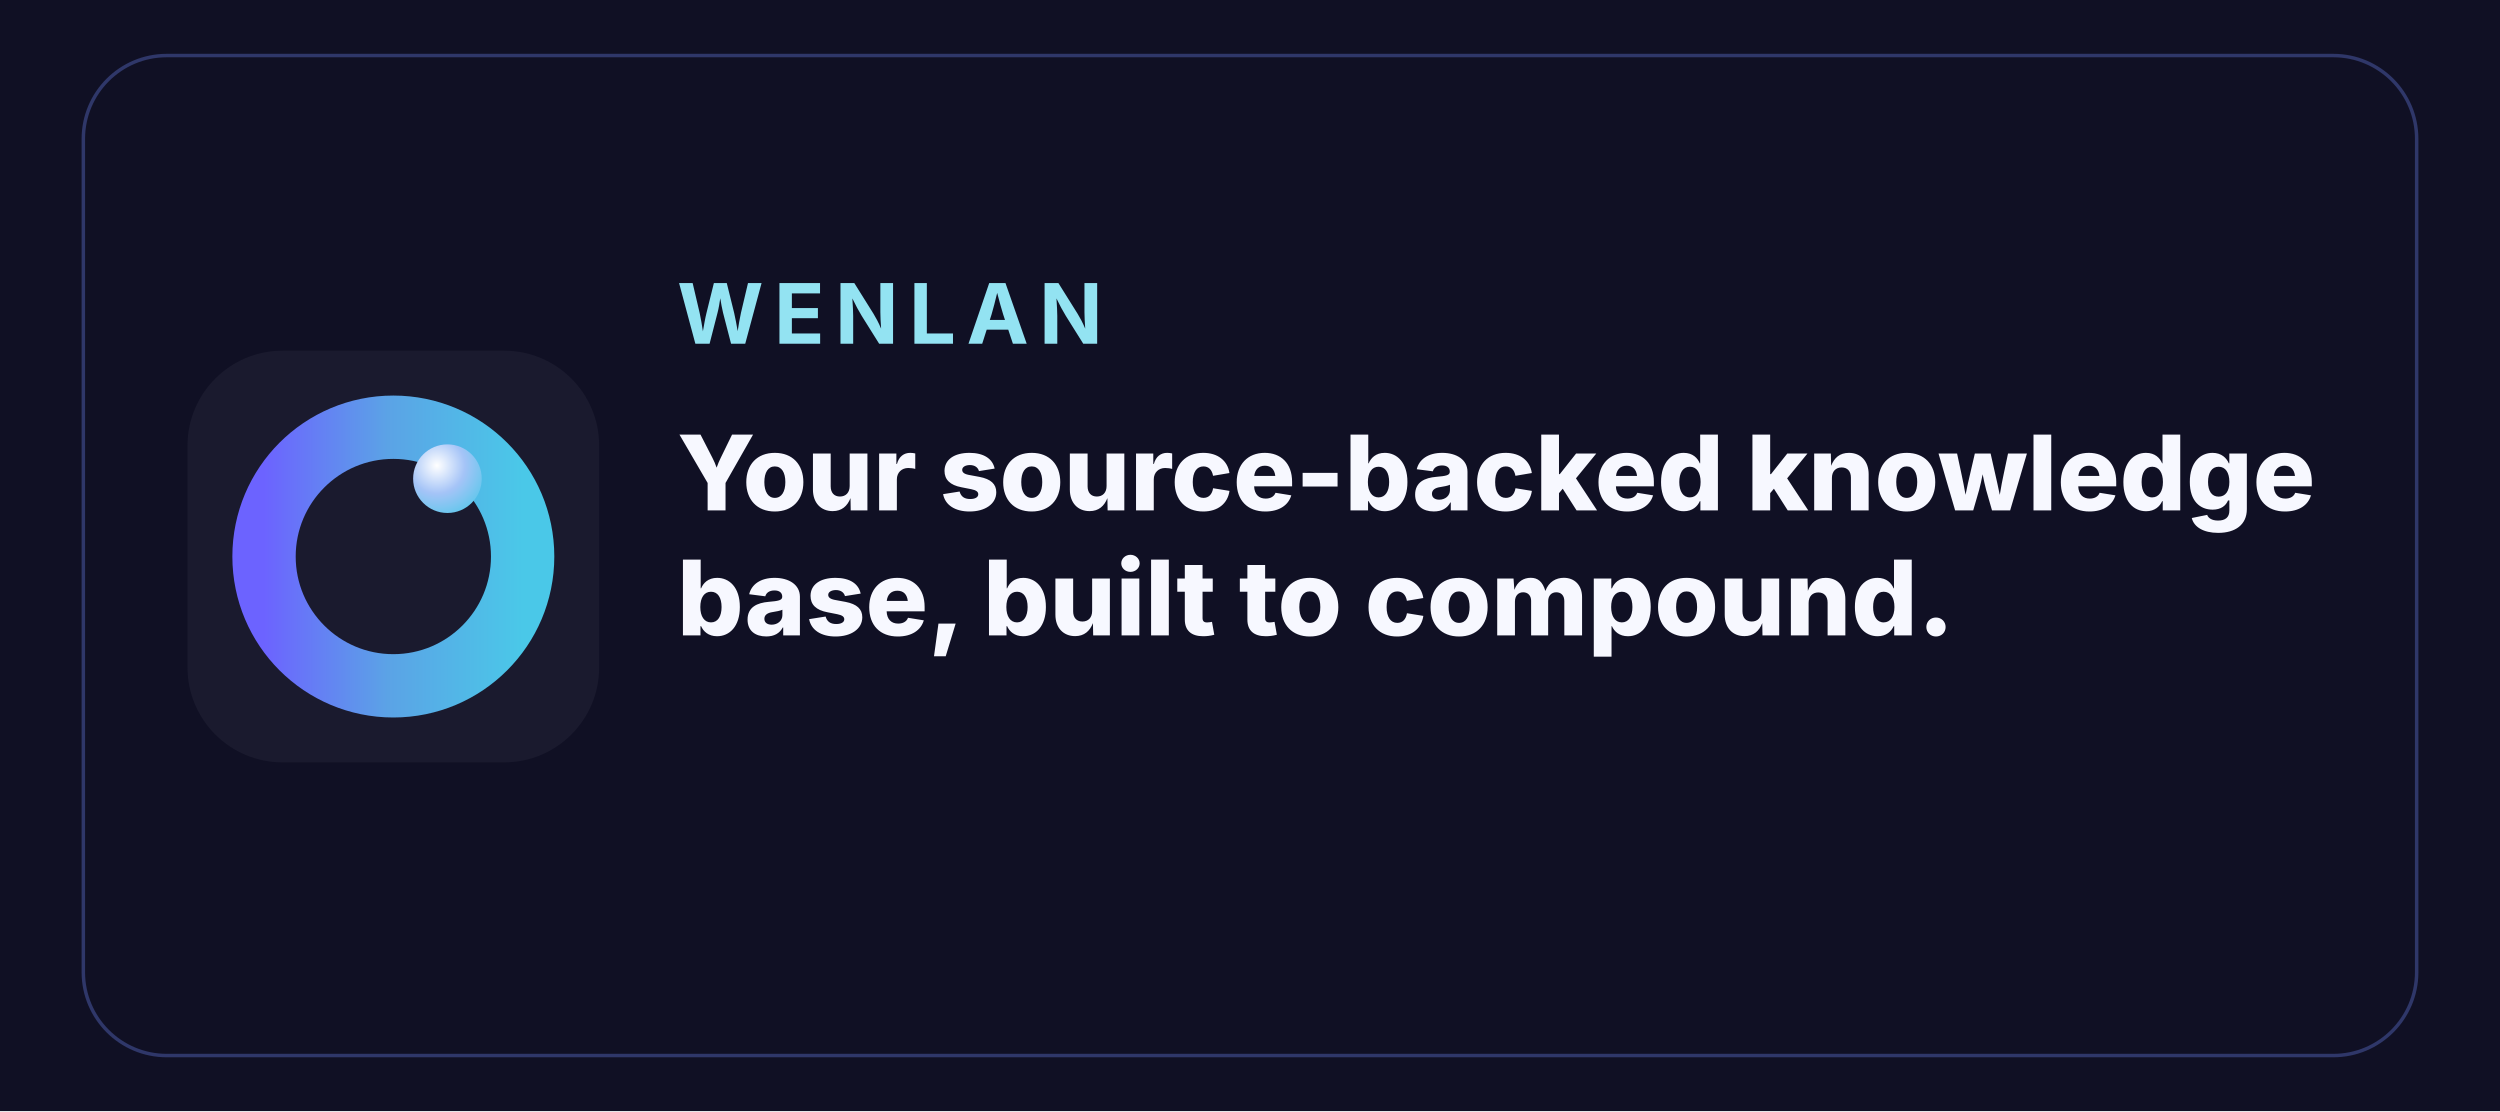
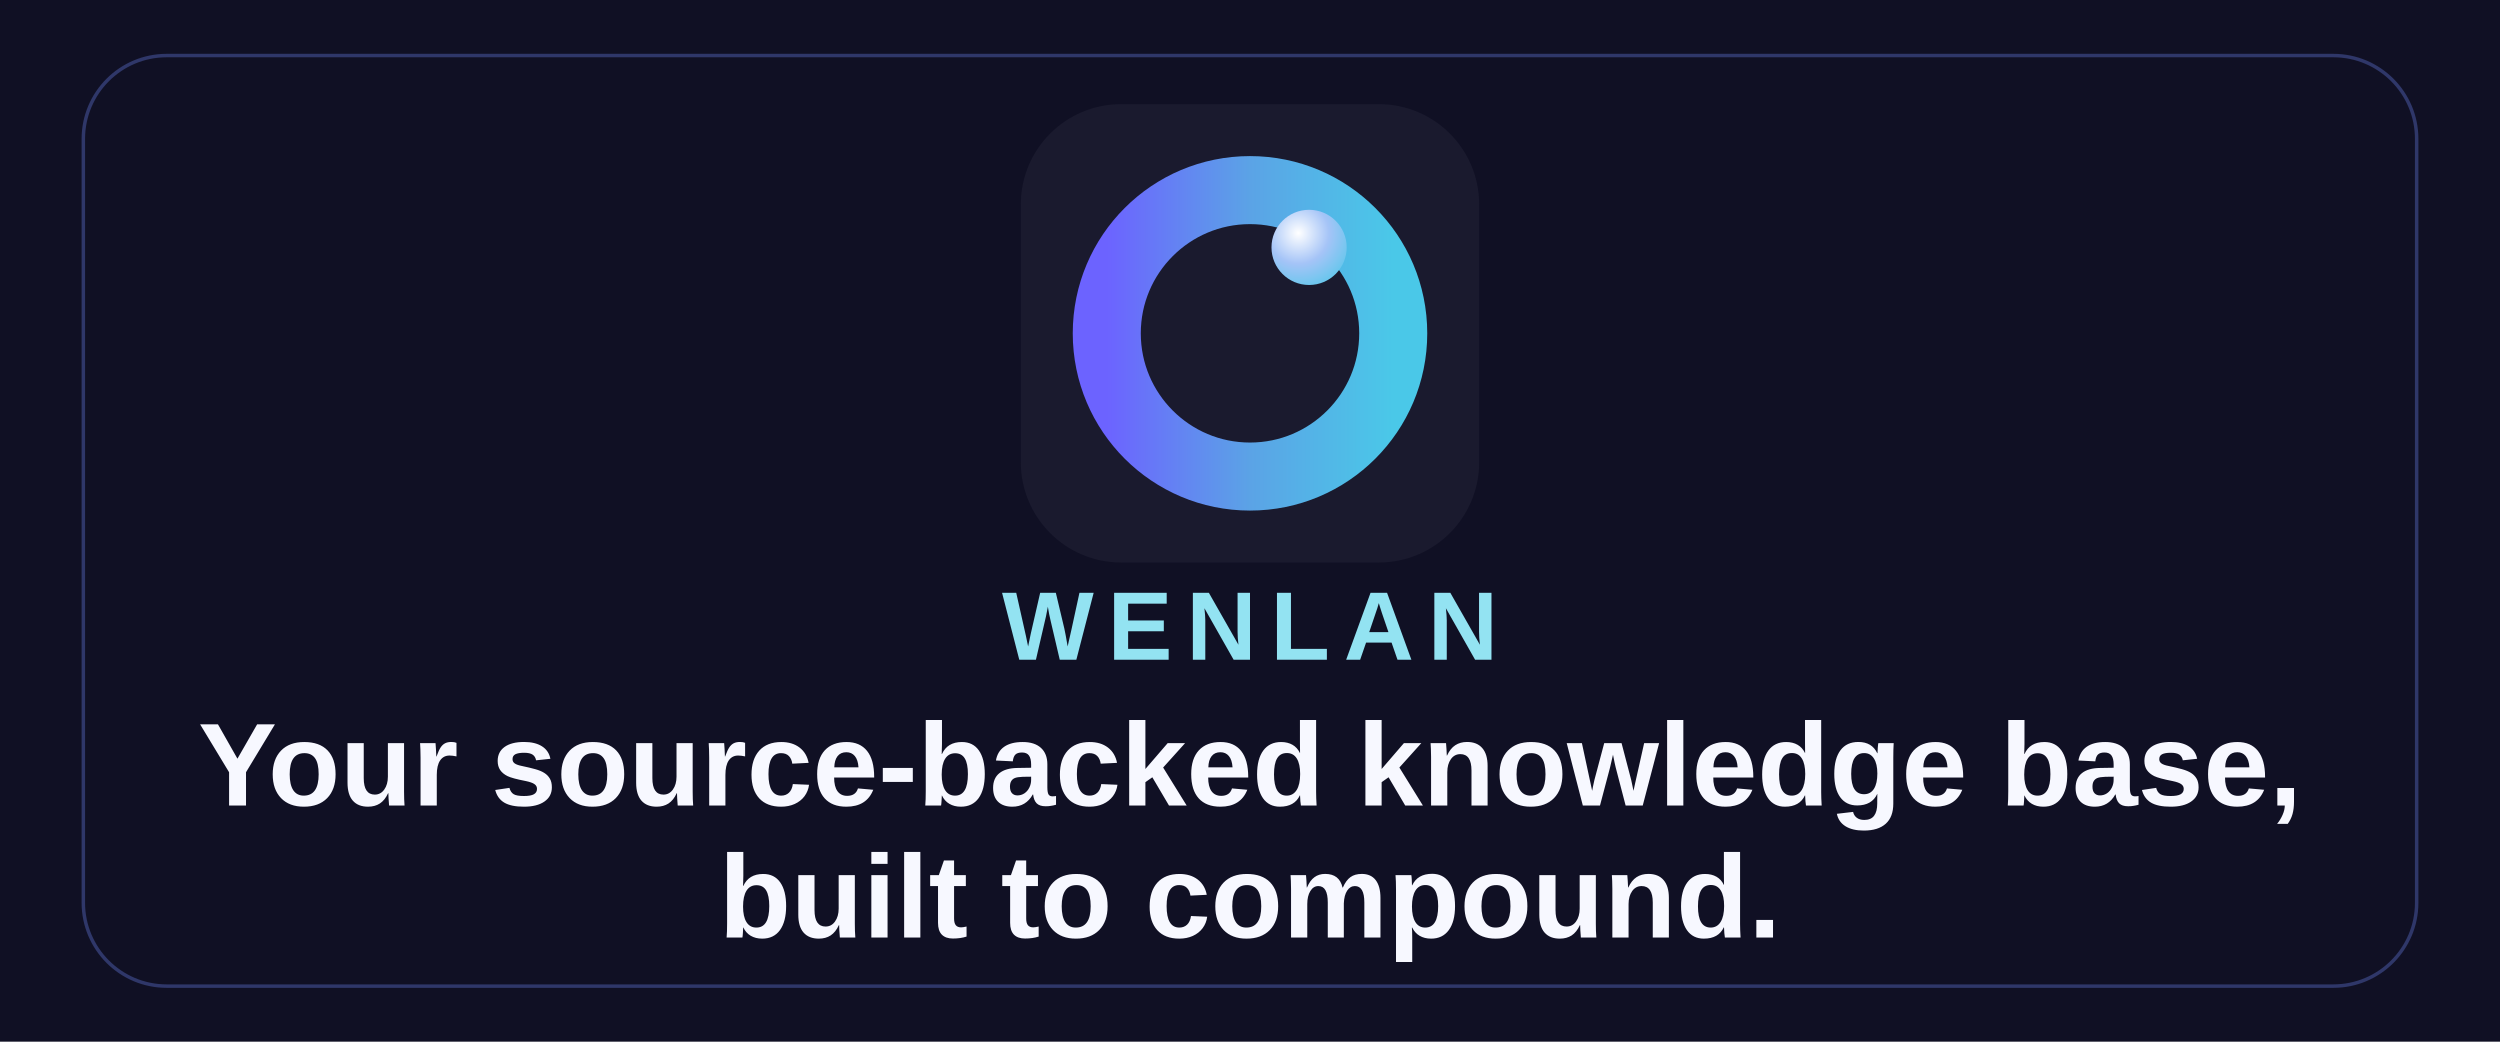
- <svg xmlns="http://www.w3.org/2000/svg" width="720" height="320" viewBox="0 0 720 320" fill="none" role="img" aria-labelledby="title desc">
-   <rect width="720" height="320" fill="#101024" />
-   <rect x="24" y="16" width="672" height="288" rx="24" fill="#101024" stroke="#2F3769" />
-   <g transform="translate(54 101) scale(0.38)">
-     <rect width="312" height="312" rx="72" fill="#1A1A2E" />
-     <circle cx="156" cy="156" r="98" stroke="url(#ring)" stroke-width="48" />
-     <circle cx="197" cy="97" r="26" fill="url(#orb)" />
+ <svg xmlns="http://www.w3.org/2000/svg" width="720" height="300" viewBox="0 0 720 300" fill="none" role="img" aria-labelledby="title desc">
+   <rect width="720" height="300" fill="#101024" />
+   <rect x="24" y="16" width="672" height="268" rx="24" fill="#101024" stroke="#2F3769" />
+   <g transform="translate(294 30) scale(0.2578125)">
+     <rect width="512" height="512" rx="112" fill="#1A1A2E" />
+     <circle cx="256" cy="256" r="160" fill="none" stroke="url(#banner-mobile-ring)" stroke-width="76" />
+     <circle cx="322" cy="160" r="42" fill="url(#banner-mobile-orb)" />
  </g>
-   <g transform="translate(195 77)">
-     <text x="0" y="22" fill="#93E3F2" font-family="Inter, ui-sans-serif, system-ui, -apple-system, BlinkMacSystemFont, 'Segoe UI', sans-serif" font-size="24" font-weight="700" letter-spacing="3">
-       WENLAN
-     </text>
-     <text x="0" y="70" fill="#F7F8FF" font-family="Inter, ui-sans-serif, system-ui, -apple-system, BlinkMacSystemFont, 'Segoe UI', sans-serif" font-size="30" font-weight="760" letter-spacing="0">
-       Your source-backed knowledge
-     </text>
-     <text x="0" y="106" fill="#F7F8FF" font-family="Inter, ui-sans-serif, system-ui, -apple-system, BlinkMacSystemFont, 'Segoe UI', sans-serif" font-size="30" font-weight="760" letter-spacing="0">
-       base, built to compound.
-     </text>
-   </g>
+   <text x="360" y="190" fill="#93E3F2" font-family="Arial, &quot;Helvetica Neue&quot;, sans-serif" font-size="28" font-weight="700" text-anchor="middle" letter-spacing="4">WENLAN</text>
+   <text x="360" y="232" fill="#F7F8FF" font-family="Arial, &quot;Helvetica Neue&quot;, sans-serif" font-size="34" font-weight="700" text-anchor="middle">Your source-backed knowledge base,</text>
+   <text x="360" y="270" fill="#F7F8FF" font-family="Arial, &quot;Helvetica Neue&quot;, sans-serif" font-size="34" font-weight="700" text-anchor="middle">built to compound.</text>
  <defs>
-     <linearGradient id="ring" x1="58" y1="156" x2="254" y2="156" gradientUnits="userSpaceOnUse">
+     <linearGradient id="banner-mobile-ring" x1="96" y1="256" x2="416" y2="256" gradientUnits="userSpaceOnUse">
      <stop stop-color="#6C63FF" />
-       <stop offset="0.48" stop-color="#5BA3E6" />
+       <stop offset="0.5" stop-color="#5BA3E6" />
      <stop offset="1" stop-color="#4AC8E8" />
    </linearGradient>
-     <radialGradient id="orb" cx="0" cy="0" r="1" gradientUnits="userSpaceOnUse" gradientTransform="translate(189 87) rotate(52) scale(47)">
+     <radialGradient id="banner-mobile-orb" cx="0" cy="0" r="1" gradientUnits="userSpaceOnUse" gradientTransform="translate(310 144) rotate(52.125) scale(76.0263)">
      <stop stop-color="#FFFFFF" />
      <stop offset="0.45" stop-color="#A5C4F7" />
      <stop offset="1" stop-color="#4AC8E8" />
    </radialGradient>
  </defs>
</svg>
